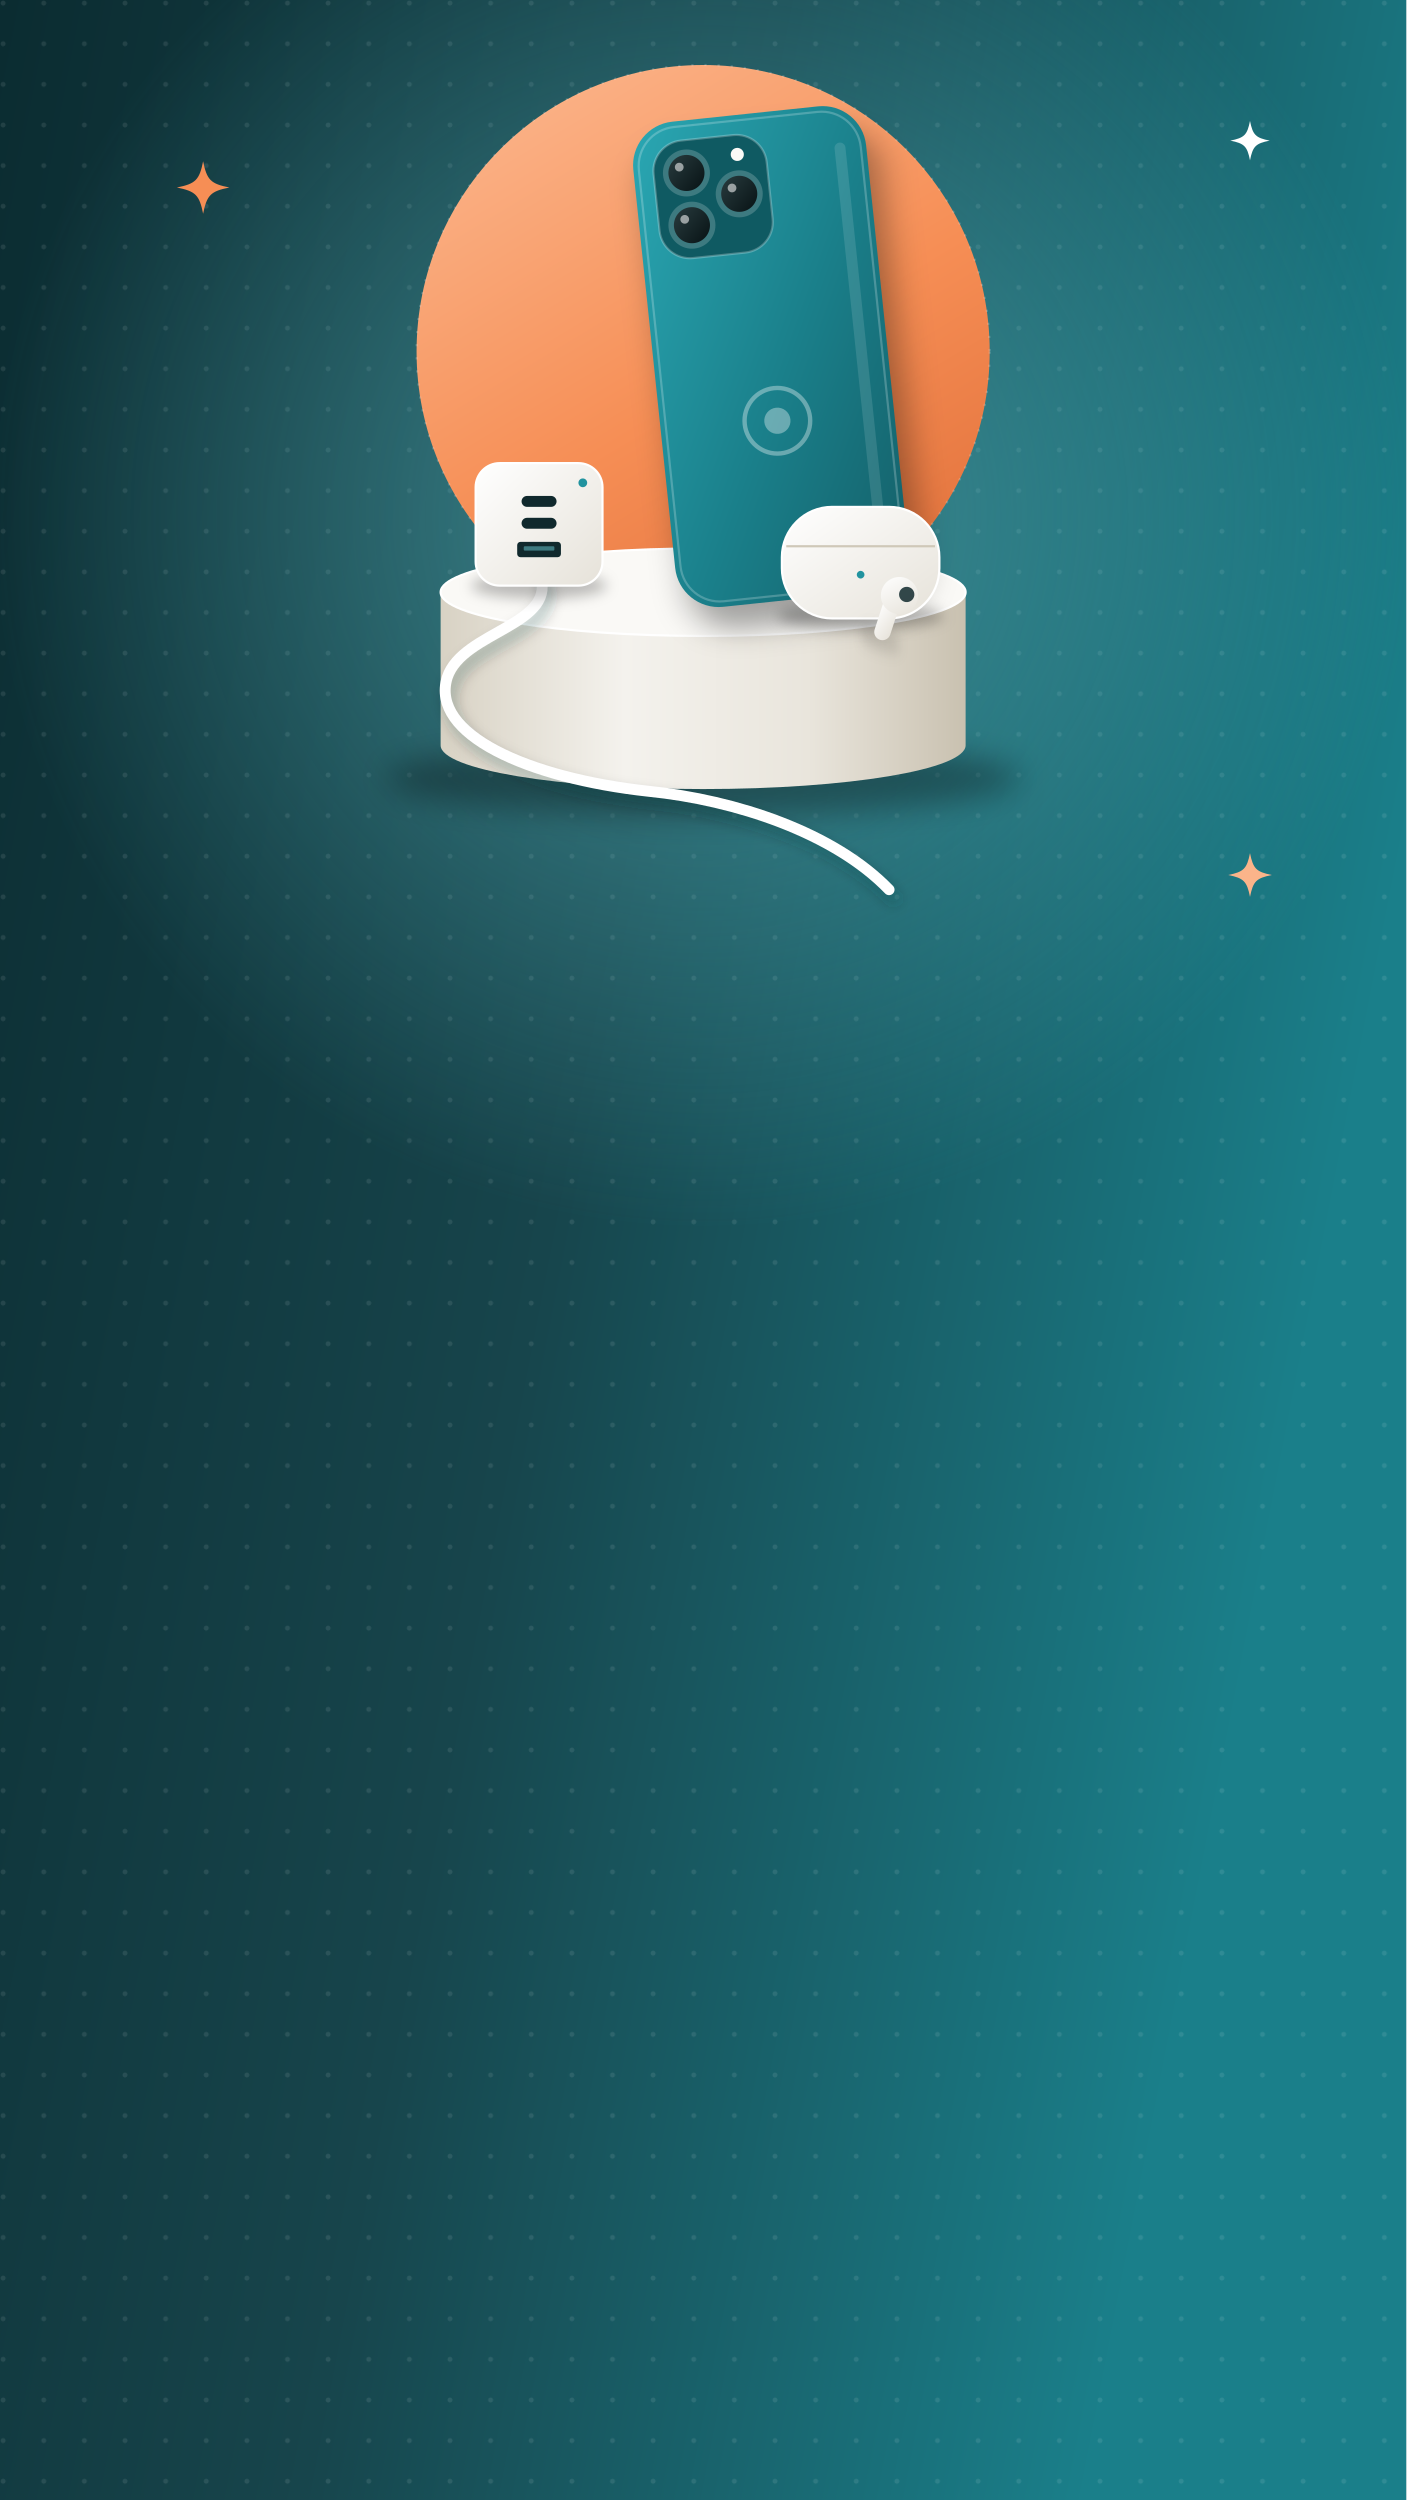
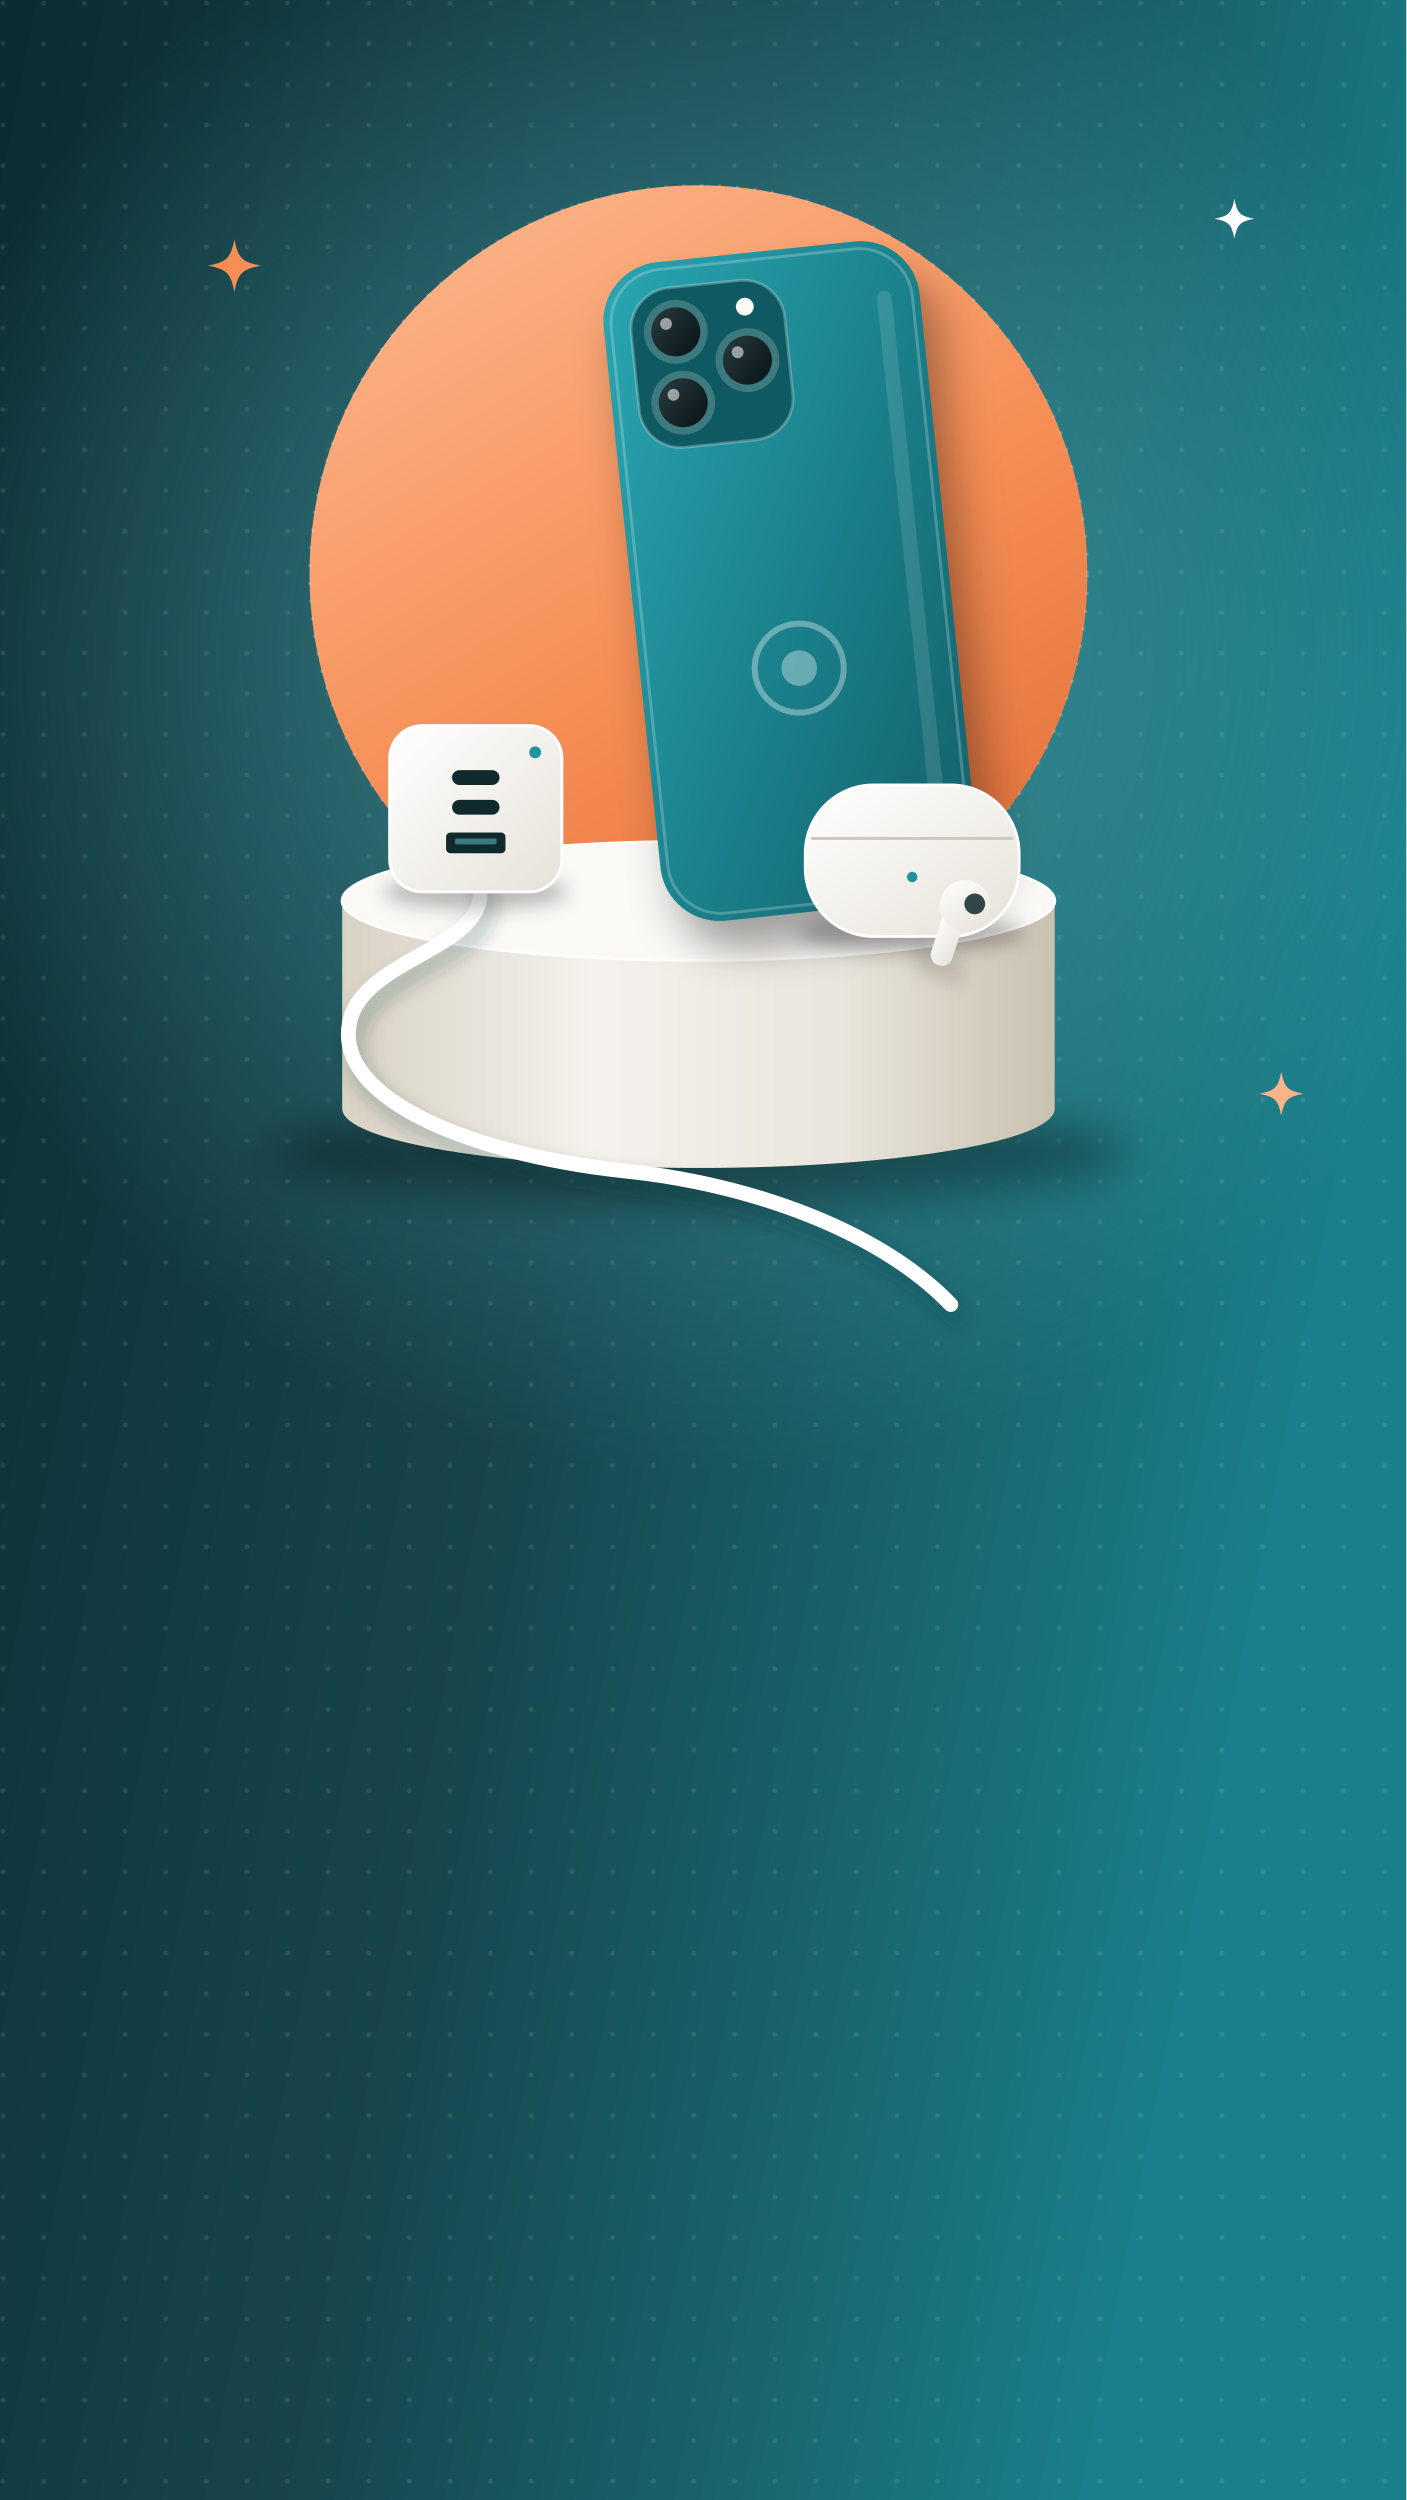
<svg xmlns="http://www.w3.org/2000/svg" viewBox="0 0 900 1600" width="900" height="1600" preserveAspectRatio="xMidYMid slice">
  <defs>
    <linearGradient id="bg" x1="0" y1="0" x2="1" y2="0.35">
      <stop offset="0" stop-color="#0b2c31" />
      <stop offset="0.5" stop-color="#17454c" />
      <stop offset="1" stop-color="#1a7f8a" />
    </linearGradient>
    <radialGradient id="glow" cx="0.5" cy="0.5" r="0.5">
      <stop offset="0" stop-color="#5fc3cc" stop-opacity="0.55" />
      <stop offset="1" stop-color="#5fc3cc" stop-opacity="0" />
    </radialGradient>
    <linearGradient id="sun" x1="0.2" y1="0" x2="0.8" y2="1">
      <stop offset="0" stop-color="#fbb48a" />
      <stop offset="0.55" stop-color="#f68e55" />
      <stop offset="1" stop-color="#e2713b" />
    </linearGradient>
    <linearGradient id="ped" x1="0" y1="0" x2="1" y2="0">
      <stop offset="0" stop-color="#d8d2c4" />
      <stop offset="0.35" stop-color="#f4f2ed" />
      <stop offset="0.7" stop-color="#e9e5dc" />
      <stop offset="1" stop-color="#c9c1b0" />
    </linearGradient>
    <linearGradient id="case" x1="0" y1="0" x2="1" y2="1">
      <stop offset="0" stop-color="#2aa7b3" />
      <stop offset="0.55" stop-color="#1a7f8a" />
      <stop offset="1" stop-color="#145f68" />
    </linearGradient>
    <linearGradient id="white" x1="0" y1="0" x2="1" y2="1">
      <stop offset="0" stop-color="#ffffff" />
      <stop offset="1" stop-color="#e6e2d9" />
    </linearGradient>
    <linearGradient id="lens" x1="0" y1="0" x2="1" y2="1">
      <stop offset="0" stop-color="#2b3f42" />
      <stop offset="1" stop-color="#050f11" />
    </linearGradient>
    <filter id="soft" x="-50%" y="-50%" width="200%" height="200%">
      <feGaussianBlur stdDeviation="14" />
    </filter>
    <filter id="softer" x="-50%" y="-50%" width="200%" height="200%">
      <feGaussianBlur stdDeviation="6" />
    </filter>
    <pattern id="dots" width="26" height="26" patternUnits="userSpaceOnUse">
      <circle cx="2" cy="2" r="1.6" fill="#ffffff" fill-opacity="0.09" />
    </pattern>
    <g id="spark">
      <path d="M0 -14 C2 -4 4 -2 14 0 C4 2 2 4 0 14 C-2 4 -4 2 -14 0 C-4 -2 -2 -4 0 -14Z" />
    </g>
    <g id="scene">
      <circle cx="300" cy="250" r="262" fill="url(#sun)" />
      <circle cx="300" cy="250" r="262" fill="none" stroke="#ffffff" stroke-opacity="0.18" stroke-width="2" stroke-dasharray="2 10" />
      <ellipse cx="300" cy="640" rx="290" ry="34" fill="#000" opacity="0.32" filter="url(#soft)" />
      <path d="M60 470 V610 A240 40 0 0 0 540 610 V470Z" fill="url(#ped)" />
      <ellipse cx="300" cy="470" rx="240" ry="40" fill="#faf9f6" />
      <ellipse cx="300" cy="470" rx="240" ry="40" fill="none" stroke="#ffffff" stroke-width="2" />
      <path d="M150 452 C170 500, 80 505, 66 548 C50 600, 140 640, 250 652 C330 660, 420 690, 470 742" fill="none" stroke="#0b2c31" stroke-opacity="0.25" stroke-width="12" stroke-linecap="round" transform="translate(4 8)" filter="url(#softer)" />
      <path d="M150 452 C170 500, 80 505, 66 548 C50 600, 140 640, 250 652 C330 660, 420 690, 470 742" fill="none" stroke="#ffffff" stroke-width="10" stroke-linecap="round" />
      <g transform="translate(92 352)">
        <ellipse cx="58" cy="112" rx="62" ry="12" fill="#000" opacity="0.25" filter="url(#softer)" />
        <rect x="0" y="0" width="116" height="112" rx="22" fill="url(#white)" />
        <rect x="0" y="0" width="116" height="112" rx="22" fill="none" stroke="#ffffff" stroke-width="2" />
        <rect x="42" y="30" width="32" height="10" rx="5" fill="#10292d" />
        <rect x="42" y="50" width="32" height="10" rx="5" fill="#10292d" />
        <rect x="38" y="72" width="40" height="14" rx="3" fill="#10292d" />
        <rect x="44" y="76" width="28" height="4" rx="1" fill="#3d7a80" />
        <circle cx="98" cy="18" r="4" fill="#21939f" />
      </g>
      <g transform="translate(232 44) rotate(-6)">
        <rect x="10" y="22" width="214" height="446" rx="40" fill="#000" opacity="0.35" filter="url(#soft)" />
        <rect x="0" y="0" width="214" height="446" rx="40" fill="url(#case)" />
        <rect x="5" y="5" width="204" height="436" rx="36" fill="none" stroke="#ffffff" stroke-opacity="0.22" stroke-width="2" />
        <rect x="18" y="18" width="104" height="108" rx="28" fill="#0f5a62" />
        <rect x="18" y="18" width="104" height="108" rx="28" fill="none" stroke="#ffffff" stroke-opacity="0.25" stroke-width="2" />
        <g fill="url(#lens)" stroke="#3d7a80" stroke-width="5">
          <circle cx="48" cy="48" r="19" />
          <circle cx="48" cy="96" r="19" />
          <circle cx="94" cy="72" r="19" />
        </g>
        <g fill="#ffffff" fill-opacity="0.55">
          <circle cx="42" cy="42" r="4" />
          <circle cx="42" cy="90" r="4" />
          <circle cx="88" cy="66" r="4" />
        </g>
        <circle cx="96" cy="36" r="6" fill="#faf9f6" />
        <circle cx="107" cy="282" r="30" fill="none" stroke="#ffffff" stroke-opacity="0.35" stroke-width="4" />
        <circle cx="107" cy="282" r="12" fill="#ffffff" fill-opacity="0.35" />
        <path d="M190 40 V400" stroke="#ffffff" stroke-opacity="0.12" stroke-width="10" stroke-linecap="round" />
      </g>
      <g transform="translate(372 392)">
        <ellipse cx="72" cy="100" rx="76" ry="12" fill="#000" opacity="0.25" filter="url(#softer)" />
        <rect x="0" y="0" width="144" height="102" rx="46" fill="url(#white)" />
        <rect x="0" y="0" width="144" height="102" rx="46" fill="none" stroke="#ffffff" stroke-width="2" />
        <path d="M4 36 H140" stroke="#cfc8b8" stroke-width="2" />
        <circle cx="72" cy="62" r="3.5" fill="#21939f" />
      </g>
      <g transform="translate(470 470) rotate(18)">
        <ellipse cx="6" cy="44" rx="20" ry="6" fill="#000" opacity="0.2" filter="url(#softer)" />
        <rect x="-2" y="2" width="15" height="42" rx="7.5" fill="url(#white)" />
        <circle cx="10" cy="0" r="17" fill="url(#white)" />
        <circle cx="16" cy="-3" r="7" fill="#10292d" opacity="0.85" />
      </g>
    </g>
  </defs>
  <rect width="900" height="1600" fill="url(#bg)" />
  <rect width="900" height="1600" fill="url(#dots)" />
-   <circle cx="450" cy="330" r="460" fill="url(#glow)" />
-   <use href="#scene" transform="translate(240 50) scale(0.7)" />
-   <use href="#spark" transform="translate(130 120) scale(1.2)" fill="#f68e55" />
-   <use href="#spark" transform="translate(800 90) scale(0.9)" fill="#ffffff" />
-   <use href="#spark" transform="translate(800 560) scale(1.0)" fill="#fbb48a" />
+   <circle cx="450" cy="420" r="520" fill="url(#glow)" />
+   <use href="#scene" transform="translate(162 130) scale(0.95)" />
+   <use href="#spark" transform="translate(150 170) scale(1.2)" fill="#f68e55" />
+   <use href="#spark" transform="translate(790 140) scale(0.9)" fill="#ffffff" />
+   <use href="#spark" transform="translate(820 700) scale(1.0)" fill="#fbb48a" />
</svg>
